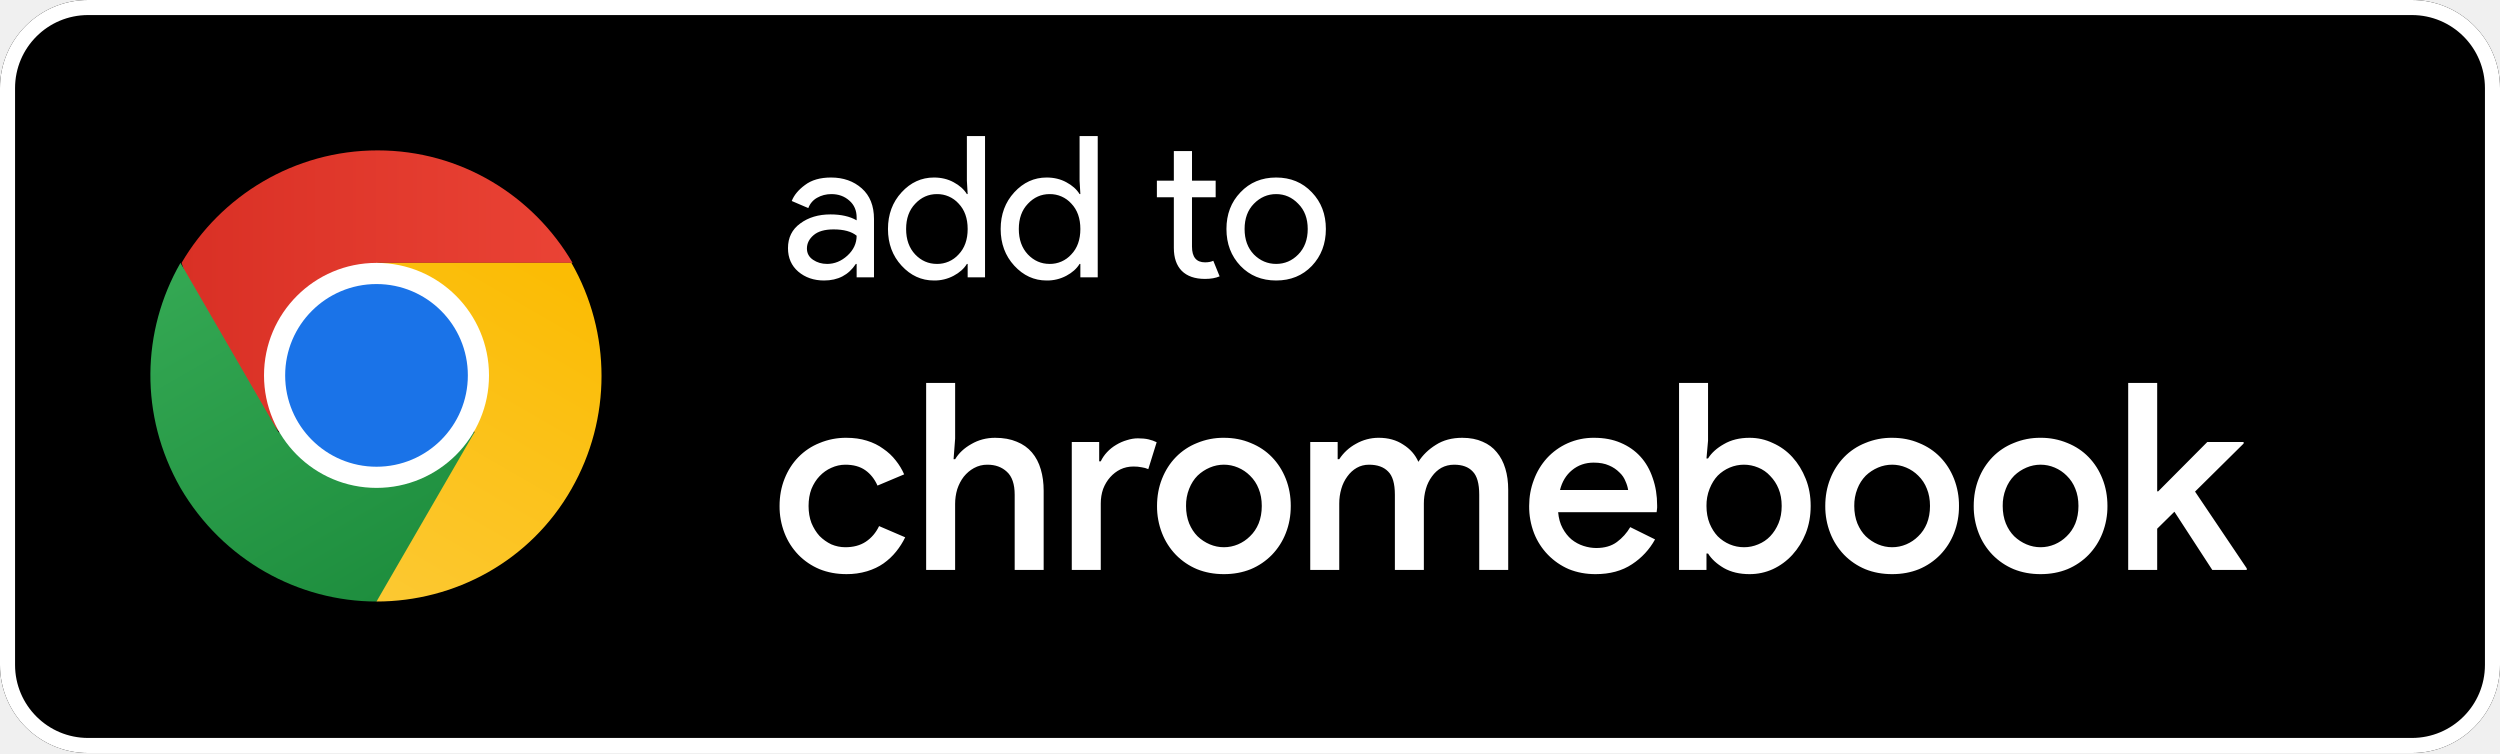
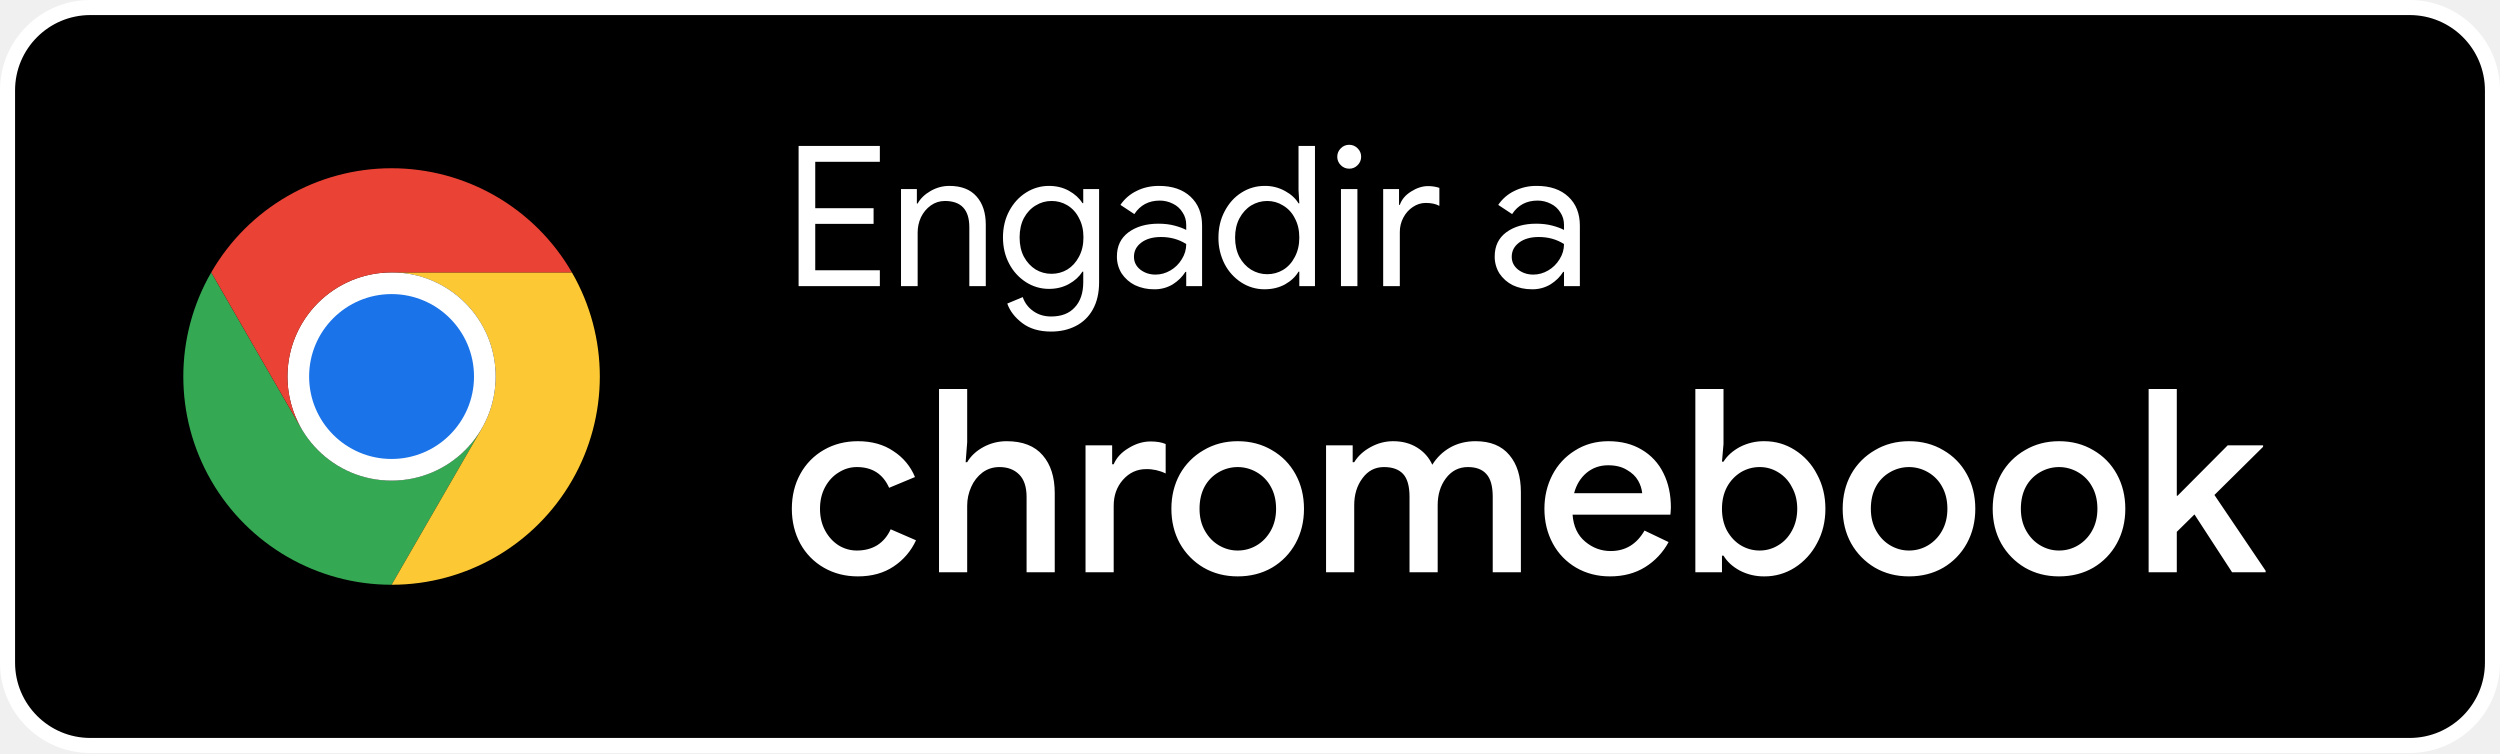
<svg xmlns="http://www.w3.org/2000/svg" width="166" height="50" fill="none">
-   <g clip-path="url(#a)">
-     <path fill="#000" d="M0 5.85A5.85 5.85 0 0 1 5.85 0h154.3A5.85 5.85 0 0 1 166 5.85v38.3a5.85 5.85 0 0 1-5.85 5.85H5.85A5.85 5.85 0 0 1 0 44.15V5.85Z" />
-     <path fill="#fff" fill-rule="evenodd" d="M160.15 1H5.85A4.85 4.85 0 0 0 1 5.85v38.3A4.85 4.85 0 0 0 5.85 49h154.3a4.85 4.85 0 0 0 4.85-4.85V5.85A4.85 4.85 0 0 0 160.15 1ZM5.85 0A5.85 5.85 0 0 0 0 5.85v38.3A5.85 5.85 0 0 0 5.85 50h154.3a5.85 5.85 0 0 0 5.85-5.85V5.85A5.85 5.85 0 0 0 160.15 0H5.85Z" clip-rule="evenodd" />
-     <path fill="#fff" d="M82.366 12.77c.62-.655 1.41-.983 2.37-.983.961 0 1.752.328 2.372.983.62.646.93 1.458.93 2.436s-.31 1.795-.93 2.45c-.62.646-1.41.969-2.371.969-.96 0-1.751-.323-2.371-.97-.62-.654-.93-1.47-.93-2.449 0-.978.31-1.79.93-2.436Zm.89 4.126c.42.419.913.628 1.48.628.568 0 1.057-.209 1.468-.628.419-.428.629-.991.629-1.69 0-.698-.21-1.257-.63-1.676-.41-.428-.899-.642-1.466-.642-.568 0-1.061.214-1.48.642-.41.419-.616.978-.616 1.676 0 .699.205 1.262.616 1.69ZM80.013 18.52c-.672 0-1.188-.179-1.546-.537-.349-.358-.524-.864-.524-1.52v-3.366h-1.126v-1.1h1.126v-1.965h1.206v1.965h1.571v1.1h-1.572v3.275c0 .698.289 1.048.865 1.048.218 0 .402-.035.55-.105l.42 1.035c-.263.113-.586.17-.97.17ZM69.496 18.625c-.83 0-1.545-.328-2.148-.983-.602-.654-.904-1.467-.904-2.436 0-.97.302-1.781.904-2.436.603-.655 1.319-.983 2.148-.983.49 0 .926.105 1.31.315.393.21.686.471.878.786h.052l-.052-.891v-2.96h1.205v9.378h-1.153v-.89h-.052c-.192.314-.485.576-.878.785a2.69 2.69 0 0 1-1.31.315Zm.197-1.1a1.9 1.9 0 0 0 1.44-.63c.402-.418.603-.982.603-1.689 0-.707-.2-1.27-.602-1.69a1.9 1.9 0 0 0-1.441-.628c-.56 0-1.04.214-1.441.642-.402.419-.603.978-.603 1.676 0 .699.201 1.262.603 1.69.402.419.882.628 1.44.628ZM62.013 18.625c-.83 0-1.545-.328-2.148-.983-.603-.654-.904-1.467-.904-2.436 0-.97.301-1.781.904-2.436.602-.655 1.319-.983 2.148-.983.49 0 .926.105 1.31.315.393.21.685.471.878.786h.052l-.052-.891v-2.96h1.205v9.378h-1.153v-.89h-.052c-.192.314-.485.576-.878.785a2.69 2.69 0 0 1-1.31.315Zm.197-1.1a1.9 1.9 0 0 0 1.44-.63c.402-.418.603-.982.603-1.689 0-.707-.2-1.27-.602-1.69a1.9 1.9 0 0 0-1.441-.628c-.56 0-1.04.214-1.441.642-.402.419-.603.978-.603 1.676 0 .699.201 1.262.603 1.69.401.419.882.628 1.44.628ZM54.72 18.625c-.682 0-1.254-.197-1.716-.59-.455-.393-.682-.912-.682-1.558 0-.699.271-1.245.813-1.638.54-.401 1.209-.602 2.004-.602.707 0 1.288.13 1.742.393v-.184c0-.471-.162-.847-.485-1.126-.323-.288-.72-.432-1.192-.432-.35 0-.668.083-.956.248a1.29 1.29 0 0 0-.576.682l-1.1-.472c.148-.384.44-.738.877-1.06.437-.333 1.013-.499 1.729-.499.82 0 1.502.24 2.043.72.542.481.812 1.158.812 2.031v3.877h-1.152v-.89h-.053c-.48.733-1.183 1.1-2.109 1.1Zm.196-1.1c.498 0 .947-.184 1.349-.55.41-.376.616-.817.616-1.324-.34-.279-.852-.419-1.533-.419-.585 0-1.026.127-1.323.38-.297.253-.445.55-.445.89 0 .315.135.564.406.748.27.183.58.274.93.274ZM141.312 25.428h1.925v7.197h.069l3.26-3.278h2.411v.104l-3.226 3.191 3.434 5.099v.104h-2.289l-2.515-3.867-1.144 1.127v2.74h-1.925V25.428ZM135.494 29.07a4.51 4.51 0 0 1 1.786.347c.544.22 1.012.531 1.405.936s.7.884.919 1.44c.22.554.33 1.156.33 1.803a4.85 4.85 0 0 1-.33 1.804 4.314 4.314 0 0 1-.919 1.439 4.252 4.252 0 0 1-1.405.954c-.543.22-1.138.33-1.786.33-.647 0-1.243-.11-1.786-.33a4.262 4.262 0 0 1-1.405-.954 4.33 4.33 0 0 1-.919-1.44 4.87 4.87 0 0 1-.329-1.803c0-.647.11-1.249.329-1.803a4.33 4.33 0 0 1 .919-1.44 4.052 4.052 0 0 1 1.405-.936 4.513 4.513 0 0 1 1.786-.347Zm0 7.266c.324 0 .636-.064.937-.19.3-.128.566-.307.797-.538.243-.232.434-.515.573-.85.138-.347.208-.734.208-1.162 0-.428-.07-.81-.208-1.144a2.418 2.418 0 0 0-.573-.868 2.492 2.492 0 0 0-.797-.537 2.383 2.383 0 0 0-1.873 0 2.686 2.686 0 0 0-.815.537 2.52 2.52 0 0 0-.555.868 2.966 2.966 0 0 0-.208 1.144c0 .428.069.815.208 1.162.138.335.323.618.555.85.242.23.514.41.815.537.3.127.612.191.936.191ZM125.638 29.07c.647 0 1.243.115 1.786.347.543.22 1.012.531 1.405.936s.699.884.919 1.44a4.85 4.85 0 0 1 .329 1.803 4.85 4.85 0 0 1-.329 1.804 4.33 4.33 0 0 1-.919 1.439 4.262 4.262 0 0 1-1.405.954c-.543.22-1.139.33-1.786.33-.648 0-1.243-.11-1.786-.33a4.252 4.252 0 0 1-1.405-.954 4.33 4.33 0 0 1-.919-1.44 4.85 4.85 0 0 1-.33-1.803c0-.647.11-1.249.33-1.803a4.33 4.33 0 0 1 .919-1.44 4.042 4.042 0 0 1 1.405-.936 4.51 4.51 0 0 1 1.786-.347Zm0 7.266c.324 0 .636-.064.936-.19.301-.128.567-.307.798-.538.243-.232.434-.515.572-.85.139-.347.208-.734.208-1.162 0-.428-.069-.81-.208-1.144a2.403 2.403 0 0 0-.572-.868 2.485 2.485 0 0 0-.798-.537 2.383 2.383 0 0 0-1.873 0 2.71 2.71 0 0 0-.815.537 2.55 2.55 0 0 0-.555.868 2.985 2.985 0 0 0-.208 1.144c0 .428.07.815.208 1.162.139.335.324.618.555.85.243.23.515.41.815.537.301.127.613.191.937.191ZM111.489 25.428h1.925v3.833l-.104 1.179h.104c.231-.37.584-.688 1.058-.954.474-.277 1.04-.416 1.699-.416.544 0 1.058.115 1.544.347.497.22.93.531 1.3.936s.665.884.885 1.44c.219.543.329 1.144.329 1.803s-.11 1.266-.329 1.82a4.696 4.696 0 0 1-.885 1.423 4.07 4.07 0 0 1-1.3.954c-.486.22-1 .33-1.544.33-.659 0-1.225-.134-1.699-.4-.474-.277-.827-.6-1.058-.97h-.104v1.092h-1.821V25.428Zm4.318 10.908c.324 0 .636-.064.936-.19.313-.128.578-.307.798-.538.231-.243.416-.532.555-.867.139-.336.208-.717.208-1.145 0-.428-.069-.81-.208-1.144a2.587 2.587 0 0 0-.555-.85 2.155 2.155 0 0 0-.798-.555 2.426 2.426 0 0 0-1.89 0c-.3.127-.566.306-.798.537-.219.232-.398.52-.537.868a2.966 2.966 0 0 0-.208 1.144c0 .428.069.815.208 1.162.139.335.318.618.537.85.232.23.498.41.798.537.301.127.619.191.954.191ZM109.895 35.816a4.61 4.61 0 0 1-1.526 1.647c-.659.44-1.468.66-2.428.66-.636 0-1.225-.11-1.769-.33a4.312 4.312 0 0 1-2.306-2.376 4.898 4.898 0 0 1-.33-1.821c0-.613.105-1.19.313-1.734a4.39 4.39 0 0 1 .867-1.44 4.197 4.197 0 0 1 1.37-.988 4.209 4.209 0 0 1 1.769-.364c.659 0 1.242.11 1.751.33.52.219.96.525 1.318.918.358.393.63.867.815 1.422.197.555.295 1.162.295 1.821v.156a.768.768 0 0 0-.017.157.55.55 0 0 0-.018.138h-6.538c.035.405.133.758.295 1.058.162.3.359.55.59.746.243.196.509.34.798.433.289.093.572.139.849.139.555 0 1.012-.133 1.37-.399a3.29 3.29 0 0 0 .885-.988l1.647.815Zm-1.786-3.278a2.129 2.129 0 0 0-.173-.572 1.528 1.528 0 0 0-.399-.59 2.096 2.096 0 0 0-.694-.468c-.277-.127-.618-.19-1.023-.19-.555 0-1.035.167-1.439.502-.394.324-.659.763-.798 1.318h4.526ZM87 29.347h1.821v1.145h.104a3.064 3.064 0 0 1 1.11-1.023 3.037 3.037 0 0 1 1.509-.4c.636 0 1.18.151 1.63.452.462.289.798.67 1.006 1.144.289-.45.676-.826 1.162-1.127.485-.312 1.07-.468 1.751-.468.52 0 .971.087 1.353.26.382.162.694.393.936.694.255.3.445.664.573 1.092.127.416.19.885.19 1.405v5.324h-1.924V32.85c0-.74-.145-1.254-.434-1.543-.278-.3-.688-.451-1.231-.451-.312 0-.596.07-.85.208-.243.139-.45.33-.624.572a2.553 2.553 0 0 0-.4.816 3.46 3.46 0 0 0-.138.988v4.405H92.62V32.85c0-.74-.15-1.254-.45-1.543-.29-.3-.712-.451-1.267-.451-.3 0-.572.07-.815.208-.243.139-.45.33-.624.572a2.551 2.551 0 0 0-.399.816 3.46 3.46 0 0 0-.139.988v4.405H87v-8.498ZM81.267 29.07c.648 0 1.243.115 1.787.347.543.22 1.011.531 1.404.936s.7.884.92 1.44c.219.554.329 1.156.329 1.803s-.11 1.249-.33 1.804a4.324 4.324 0 0 1-.919 1.439 4.257 4.257 0 0 1-1.404.954c-.544.22-1.14.33-1.787.33s-1.242-.11-1.786-.33a4.258 4.258 0 0 1-1.404-.954 4.322 4.322 0 0 1-.92-1.44 4.856 4.856 0 0 1-.33-1.803c0-.647.11-1.249.33-1.803.22-.555.526-1.035.92-1.44a4.048 4.048 0 0 1 1.404-.936 4.513 4.513 0 0 1 1.786-.347Zm0 7.266c.324 0 .636-.064.937-.19.3-.128.566-.307.797-.538.243-.232.434-.515.573-.85.139-.347.208-.734.208-1.162 0-.428-.07-.81-.208-1.144a2.415 2.415 0 0 0-.573-.868 2.49 2.49 0 0 0-.797-.537 2.38 2.38 0 0 0-1.873 0 2.7 2.7 0 0 0-.815.537c-.231.232-.416.52-.555.868a2.971 2.971 0 0 0-.208 1.144c0 .428.07.815.208 1.162.139.335.324.618.555.85a2.7 2.7 0 0 0 .815.537c.3.127.613.191.936.191ZM71.166 29.347h1.82v1.284h.105c.104-.22.243-.422.416-.607a2.67 2.67 0 0 1 .607-.486c.231-.139.468-.243.711-.312.254-.081.497-.121.728-.121.278 0 .515.023.711.069.197.046.376.11.538.19l-.555 1.787a1.586 1.586 0 0 0-.433-.122 2.511 2.511 0 0 0-.555-.052c-.313 0-.602.064-.868.191-.254.127-.48.3-.676.52-.196.22-.352.48-.468.78-.104.301-.156.62-.156.955v4.422h-1.925v-8.498ZM61.496 25.428h1.925v3.694l-.104 1.37h.104c.243-.405.601-.74 1.075-1.006.474-.277 1-.416 1.578-.416.555 0 1.035.087 1.44.26.404.162.74.399 1.005.711.266.312.463.688.59 1.127.127.428.19.902.19 1.422v5.255h-1.924V32.85c0-.705-.174-1.214-.52-1.526-.336-.312-.764-.468-1.284-.468a1.8 1.8 0 0 0-.902.225c-.254.14-.48.33-.676.573-.185.242-.33.52-.433.832a3.4 3.4 0 0 0-.14.971v4.388h-1.924V25.428ZM60.105 35.677a4.915 4.915 0 0 1-.607.954c-.231.289-.509.549-.832.78-.313.22-.677.393-1.093.52a4.67 4.67 0 0 1-1.37.191c-.647 0-1.243-.11-1.786-.33a4.258 4.258 0 0 1-1.405-.953 4.322 4.322 0 0 1-.919-1.44 4.856 4.856 0 0 1-.33-1.803c0-.647.11-1.249.33-1.803.22-.555.526-1.035.92-1.44a4.048 4.048 0 0 1 1.404-.936 4.513 4.513 0 0 1 1.786-.347c.497 0 .948.063 1.353.19.416.128.78.307 1.092.538.324.22.601.48.833.78.231.29.416.596.555.92l-1.77.745c-.196-.439-.467-.78-.814-1.023-.347-.243-.786-.364-1.318-.364-.324 0-.636.07-.937.208-.289.127-.549.312-.78.555-.22.231-.399.514-.538.85-.127.335-.19.71-.19 1.127 0 .416.063.792.19 1.127.14.336.318.624.538.867.231.231.491.416.78.555.3.127.613.191.937.191.532 0 .983-.121 1.352-.364.382-.255.677-.601.885-1.04l1.734.745Z" />
-     <path fill="url(#b)" d="m12.056 17.456 2.071 6.287 4.438 4.955 6.509-11.242h12.944c-2.589-4.438-7.397-7.47-12.944-7.47-5.547 0-10.429 3.032-13.018 7.47Z" />
-     <path fill="url(#c)" d="m25 39.94 4.438-4.955 2.07-6.287H18.492l-6.509-11.242c-2.589 4.511-2.736 10.133 0 14.94 2.81 4.808 7.84 7.545 13.018 7.545Z" />
-     <path fill="url(#d)" d="M37.944 17.456H25l6.509 11.242L25 39.941c5.177 0 10.207-2.663 12.944-7.47a15.107 15.107 0 0 0 0-15.015Z" />
-     <path fill="#fff" d="M25 32.396a7.47 7.47 0 1 0 0-14.94 7.47 7.47 0 0 0 0 14.94Z" />
-     <path fill="#1A73E8" d="M25 30.991a6.065 6.065 0 1 0 0-12.13 6.065 6.065 0 0 0 0 12.13Z" />
-   </g>
-   <defs>
-     <linearGradient id="b" x1="12.028" x2="37.942" y1="19.346" y2="19.346" gradientUnits="userSpaceOnUse">
-       <stop stop-color="#D93025" />
-       <stop offset="1" stop-color="#EA4335" />
-     </linearGradient>
-     <linearGradient id="c" x1="26.604" x2="13.646" y1="38.982" y2="16.539" gradientUnits="userSpaceOnUse">
-       <stop stop-color="#1E8E3E" />
-       <stop offset="1" stop-color="#34A853" />
-     </linearGradient>
-     <linearGradient id="d" x1="35.798" x2="22.841" y1="17.446" y2="39.888" gradientUnits="userSpaceOnUse">
-       <stop stop-color="#FBBC04" />
-       <stop offset="1" stop-color="#FCC934" />
-     </linearGradient>
-     <clipPath id="a">
-       <path fill="#fff" d="M0 0h166v50H0z" />
-     </clipPath>
-   </defs>
+   <rect width="165" height="49" x=".5" y=".5" fill="#000" rx="5.5" />
+   <rect width="165" height="49" x=".5" y=".5" stroke="#fff" rx="5.5" />
+   <path fill="#34A853" d="m20.013 28.458-5.987-10.37a13.82 13.82 0 0 0-.001 13.827A13.82 13.82 0 0 0 26 38.828l5.987-10.37v-.002a6.914 6.914 0 0 1-11.975.002" />
+   <path fill="#FCC934" d="m31.987 28.458-5.986 10.37a13.82 13.82 0 0 0 11.974-6.913 13.82 13.82 0 0 0-.002-13.829H26l-.002.001a6.914 6.914 0 0 1 5.99 10.37" />
+   <path fill="#fff" d="M26 31.914a6.914 6.914 0 1 0 0-13.828 6.914 6.914 0 0 0 0 13.828" />
+   <path fill="#1A73E8" d="M26 30.475a5.474 5.474 0 1 0 0-10.948 5.474 5.474 0 0 0 0 10.948" />
+   <path fill="#EA4335" d="M26 18.086h11.973A13.82 13.82 0 0 0 26 11.172a13.82 13.82 0 0 0-11.974 6.916l5.986 10.37h.002A6.915 6.915 0 0 1 26 18.087" />
+   <path fill="#fff" d="M53.027 9.692h5.395v1.053h-4.29v3.081h3.874v1.04h-3.874v3.081h4.29V19h-5.395zm6.8 2.86h1.053v.962h.051q.275-.495.858-.832.585-.338 1.249-.338 1.182 0 1.794.689.624.69.624 1.885V19h-1.093v-3.913q0-1.742-1.624-1.742-.521 0-.936.299-.416.3-.65.78-.221.48-.221 1.014V19h-1.105zm9.968 9.464q-1.17 0-1.91-.559-.742-.56-1.002-1.3l1.027-.429q.195.572.69.923.506.364 1.195.364 1.028 0 1.573-.611.56-.598.56-1.677v-.689h-.053q-.312.494-.897.819t-1.326.325a2.8 2.8 0 0 1-1.52-.442 3.2 3.2 0 0 1-1.119-1.222q-.416-.78-.416-1.755t.416-1.755q.417-.78 1.118-1.222a2.8 2.8 0 0 1 1.521-.442q.741 0 1.326.325.586.326.897.819h.052v-.936h1.053v6.188q0 1.066-.416 1.807a2.65 2.65 0 0 1-1.144 1.105q-.714.364-1.625.364m.026-3.835q.573 0 1.053-.286.481-.3.767-.845.3-.546.3-1.287t-.3-1.287a2.03 2.03 0 0 0-.767-.845 2 2 0 0 0-1.053-.286q-.572 0-1.053.299-.48.285-.78.832-.285.546-.286 1.287 0 .741.286 1.287.3.546.78.845.48.286 1.053.286m6.812 1.027a2.9 2.9 0 0 1-1.274-.273 2.3 2.3 0 0 1-.884-.78 2.1 2.1 0 0 1-.312-1.131q0-1.027.767-1.599.78-.572 1.99-.572.597 0 1.078.13t.767.286v-.338q0-.468-.247-.832a1.5 1.5 0 0 0-.637-.572 1.9 1.9 0 0 0-.87-.208q-1.105 0-1.69.897l-.924-.611a2.7 2.7 0 0 1 1.066-.923q.663-.338 1.495-.338 1.326 0 2.093.715t.767 1.924V19h-1.053v-.949h-.052q-.312.495-.845.832a2.3 2.3 0 0 1-1.235.325m.091-.975q.52 0 .988-.273a2.1 2.1 0 0 0 .754-.741q.3-.468.3-1.014-.729-.468-1.678-.468-.819 0-1.313.377-.48.364-.48.936 0 .52.428.858.43.325 1.001.325m7.249.975a2.8 2.8 0 0 1-1.534-.442 3.2 3.2 0 0 1-1.118-1.222 3.75 3.75 0 0 1-.416-1.768q0-.975.416-1.755.416-.793 1.118-1.235t1.534-.442a2.7 2.7 0 0 1 1.352.338q.598.325.897.819h.052l-.052-.884V9.692h1.092V19h-1.04v-.962h-.052q-.3.507-.897.845-.599.325-1.352.325m.169-1.001q.572 0 1.053-.286.495-.3.78-.858.3-.56.299-1.287 0-.741-.3-1.287a2 2 0 0 0-.78-.845q-.48-.3-1.052-.299-.572 0-1.066.299-.48.3-.78.858-.286.546-.286 1.274t.286 1.287q.3.546.78.845.495.3 1.066.299m5.445-7.007a.76.76 0 0 1-.56-.234.76.76 0 0 1-.233-.559q0-.325.234-.559a.76.76 0 0 1 .559-.234q.324 0 .559.234a.76.76 0 0 1 .234.559.76.76 0 0 1-.234.559.74.74 0 0 1-.56.234m-.546 1.352h1.092V19H89.04zm2.803 0h1.053v1.053h.052q.181-.533.741-.884.571-.364 1.131-.364.403 0 .754.117v1.196q-.35-.195-.91-.195-.455 0-.858.273-.39.26-.624.702a2 2 0 0 0-.234.962V19h-1.105zm9.875 6.656q-.701 0-1.274-.273a2.3 2.3 0 0 1-.884-.78 2.1 2.1 0 0 1-.312-1.131q0-1.027.767-1.599.78-.572 1.989-.572.599 0 1.079.13.482.13.767.286v-.338q0-.468-.247-.832a1.5 1.5 0 0 0-.637-.572 1.9 1.9 0 0 0-.871-.208q-1.105 0-1.69.897l-.923-.611a2.7 2.7 0 0 1 1.066-.923 3.25 3.25 0 0 1 1.495-.338q1.326 0 2.093.715t.767 1.924V19h-1.053v-.949h-.052q-.311.495-.845.832a2.3 2.3 0 0 1-1.235.325m.091-.975q.52 0 .988-.273t.754-.741q.3-.468.299-1.014-.727-.468-1.677-.468-.819 0-1.313.377-.48.364-.481.936 0 .52.429.858.43.325 1.001.325M56.964 38.272q-1.258 0-2.261-.578a4.1 4.1 0 0 1-1.564-1.598q-.561-1.037-.561-2.312 0-1.292.561-2.312a4.1 4.1 0 0 1 1.564-1.598q1.003-.578 2.261-.578 1.395 0 2.363.663a3.7 3.7 0 0 1 1.428 1.717l-1.717.714q-.612-1.377-2.142-1.377-.645 0-1.207.357-.56.34-.901.969-.34.63-.34 1.445t.34 1.445.901.986q.56.34 1.207.34.782 0 1.36-.357.578-.374.884-1.054l1.683.731a4.14 4.14 0 0 1-1.479 1.734q-.985.663-2.38.663m5.387-12.444h1.87v3.536l-.102 1.326h.102q.357-.612 1.07-1.003.715-.39 1.548-.391 1.597 0 2.397.935.799.917.799 2.516V38h-1.87v-4.998q0-1.003-.493-1.496t-1.31-.493q-.627 0-1.121.357a2.4 2.4 0 0 0-.748.952 3 3 0 0 0-.272 1.258V38h-1.87zm9.728 3.74h1.768v1.258h.102q.273-.646.986-1.071.714-.442 1.462-.442.612 0 1.003.17v1.955a2.85 2.85 0 0 0-1.292-.289q-.917 0-1.547.714-.612.697-.612 1.717V38h-1.87zm10.103 8.704q-1.257 0-2.26-.578a4.3 4.3 0 0 1-1.582-1.615q-.56-1.02-.56-2.295t.56-2.295a4.2 4.2 0 0 1 1.581-1.598q1.003-.595 2.261-.595 1.275 0 2.278.595 1.003.578 1.564 1.598t.561 2.295-.56 2.295a4.2 4.2 0 0 1-1.565 1.615q-1.002.578-2.278.578m0-1.717q.68 0 1.258-.34t.935-.969.357-1.462q0-.85-.357-1.479a2.44 2.44 0 0 0-.935-.952 2.5 2.5 0 0 0-2.516 0 2.44 2.44 0 0 0-.935.952q-.34.63-.34 1.479 0 .833.357 1.462.357.63.935.969.579.34 1.241.34m5.868-6.987h1.768v1.122h.102q.374-.612 1.088-1.003t1.496-.391q.918 0 1.598.425t1.003 1.139a3.3 3.3 0 0 1 1.173-1.139q.748-.425 1.7-.425 1.479 0 2.244.918.765.9.765 2.465V38h-1.87v-5.015q0-1.054-.425-1.513-.408-.459-1.224-.459-.9 0-1.462.748-.544.73-.544 1.785V38h-1.87v-5.015q0-1.054-.425-1.513-.424-.459-1.275-.459-.884 0-1.428.748-.544.73-.544 1.785V38h-1.87zm18.851 8.704q-1.242 0-2.244-.578a4.1 4.1 0 0 1-1.547-1.598q-.561-1.037-.561-2.312 0-1.224.527-2.244a4.1 4.1 0 0 1 1.513-1.632q.969-.612 2.21-.612 1.274 0 2.21.561a3.64 3.64 0 0 1 1.445 1.564q.492.986.493 2.278 0 .153-.017.306a3 3 0 0 0-.017.17h-6.494q.084 1.156.833 1.785.747.63 1.7.629 1.461 0 2.244-1.36l1.598.765a4.4 4.4 0 0 1-1.564 1.666q-.987.612-2.329.612m2.142-5.525a2.1 2.1 0 0 0-.272-.833q-.238-.425-.748-.714-.494-.306-1.241-.306-.834 0-1.445.51-.596.51-.816 1.343zm8.118 5.525a3.44 3.44 0 0 1-1.649-.391q-.714-.391-1.071-.986h-.102V38h-1.768V25.828h1.87v3.655l-.102 1.173h.102q.357-.578 1.071-.969a3.44 3.44 0 0 1 1.649-.391q1.088 0 2.006.578a4.1 4.1 0 0 1 1.479 1.615q.561 1.02.561 2.295t-.561 2.295a4.24 4.24 0 0 1-1.479 1.615 3.7 3.7 0 0 1-2.006.578m-.323-1.717q.663 0 1.224-.34.578-.34.918-.969.357-.645.357-1.462 0-.816-.357-1.445a2.4 2.4 0 0 0-.918-.986 2.3 2.3 0 0 0-1.224-.34q-.663 0-1.241.34a2.6 2.6 0 0 0-.918.969q-.34.63-.34 1.462 0 .833.34 1.462.357.63.918.969.578.34 1.241.34m9.919 1.717q-1.257 0-2.261-.578a4.34 4.34 0 0 1-1.581-1.615q-.561-1.02-.561-2.295t.561-2.295a4.2 4.2 0 0 1 1.581-1.598q1.004-.595 2.261-.595 1.276 0 2.278.595 1.003.578 1.564 1.598t.561 2.295-.561 2.295a4.2 4.2 0 0 1-1.564 1.615q-1.002.578-2.278.578m0-1.717q.68 0 1.258-.34a2.56 2.56 0 0 0 .935-.969q.357-.63.357-1.462 0-.85-.357-1.479a2.43 2.43 0 0 0-.935-.952 2.5 2.5 0 0 0-2.516 0 2.44 2.44 0 0 0-.935.952q-.34.63-.34 1.479 0 .833.357 1.462.357.63.935.969.579.34 1.241.34m9.961 1.717q-1.257 0-2.261-.578a4.34 4.34 0 0 1-1.581-1.615q-.561-1.02-.561-2.295t.561-2.295a4.2 4.2 0 0 1 1.581-1.598q1.004-.595 2.261-.595 1.276 0 2.278.595 1.003.578 1.564 1.598t.561 2.295-.561 2.295a4.2 4.2 0 0 1-1.564 1.615q-1.002.578-2.278.578m0-1.717q.68 0 1.258-.34a2.56 2.56 0 0 0 .935-.969q.357-.63.357-1.462 0-.85-.357-1.479a2.43 2.43 0 0 0-.935-.952 2.5 2.5 0 0 0-2.516 0 2.44 2.44 0 0 0-.935.952q-.34.63-.34 1.479 0 .833.357 1.462.357.63.935.969.578.34 1.241.34m5.951-10.727h1.87v7.089h.051l3.332-3.349h2.346v.102l-3.23 3.196 3.4 5.032V38h-2.227l-2.499-3.842-1.173 1.156V38h-1.87z" />
</svg>
